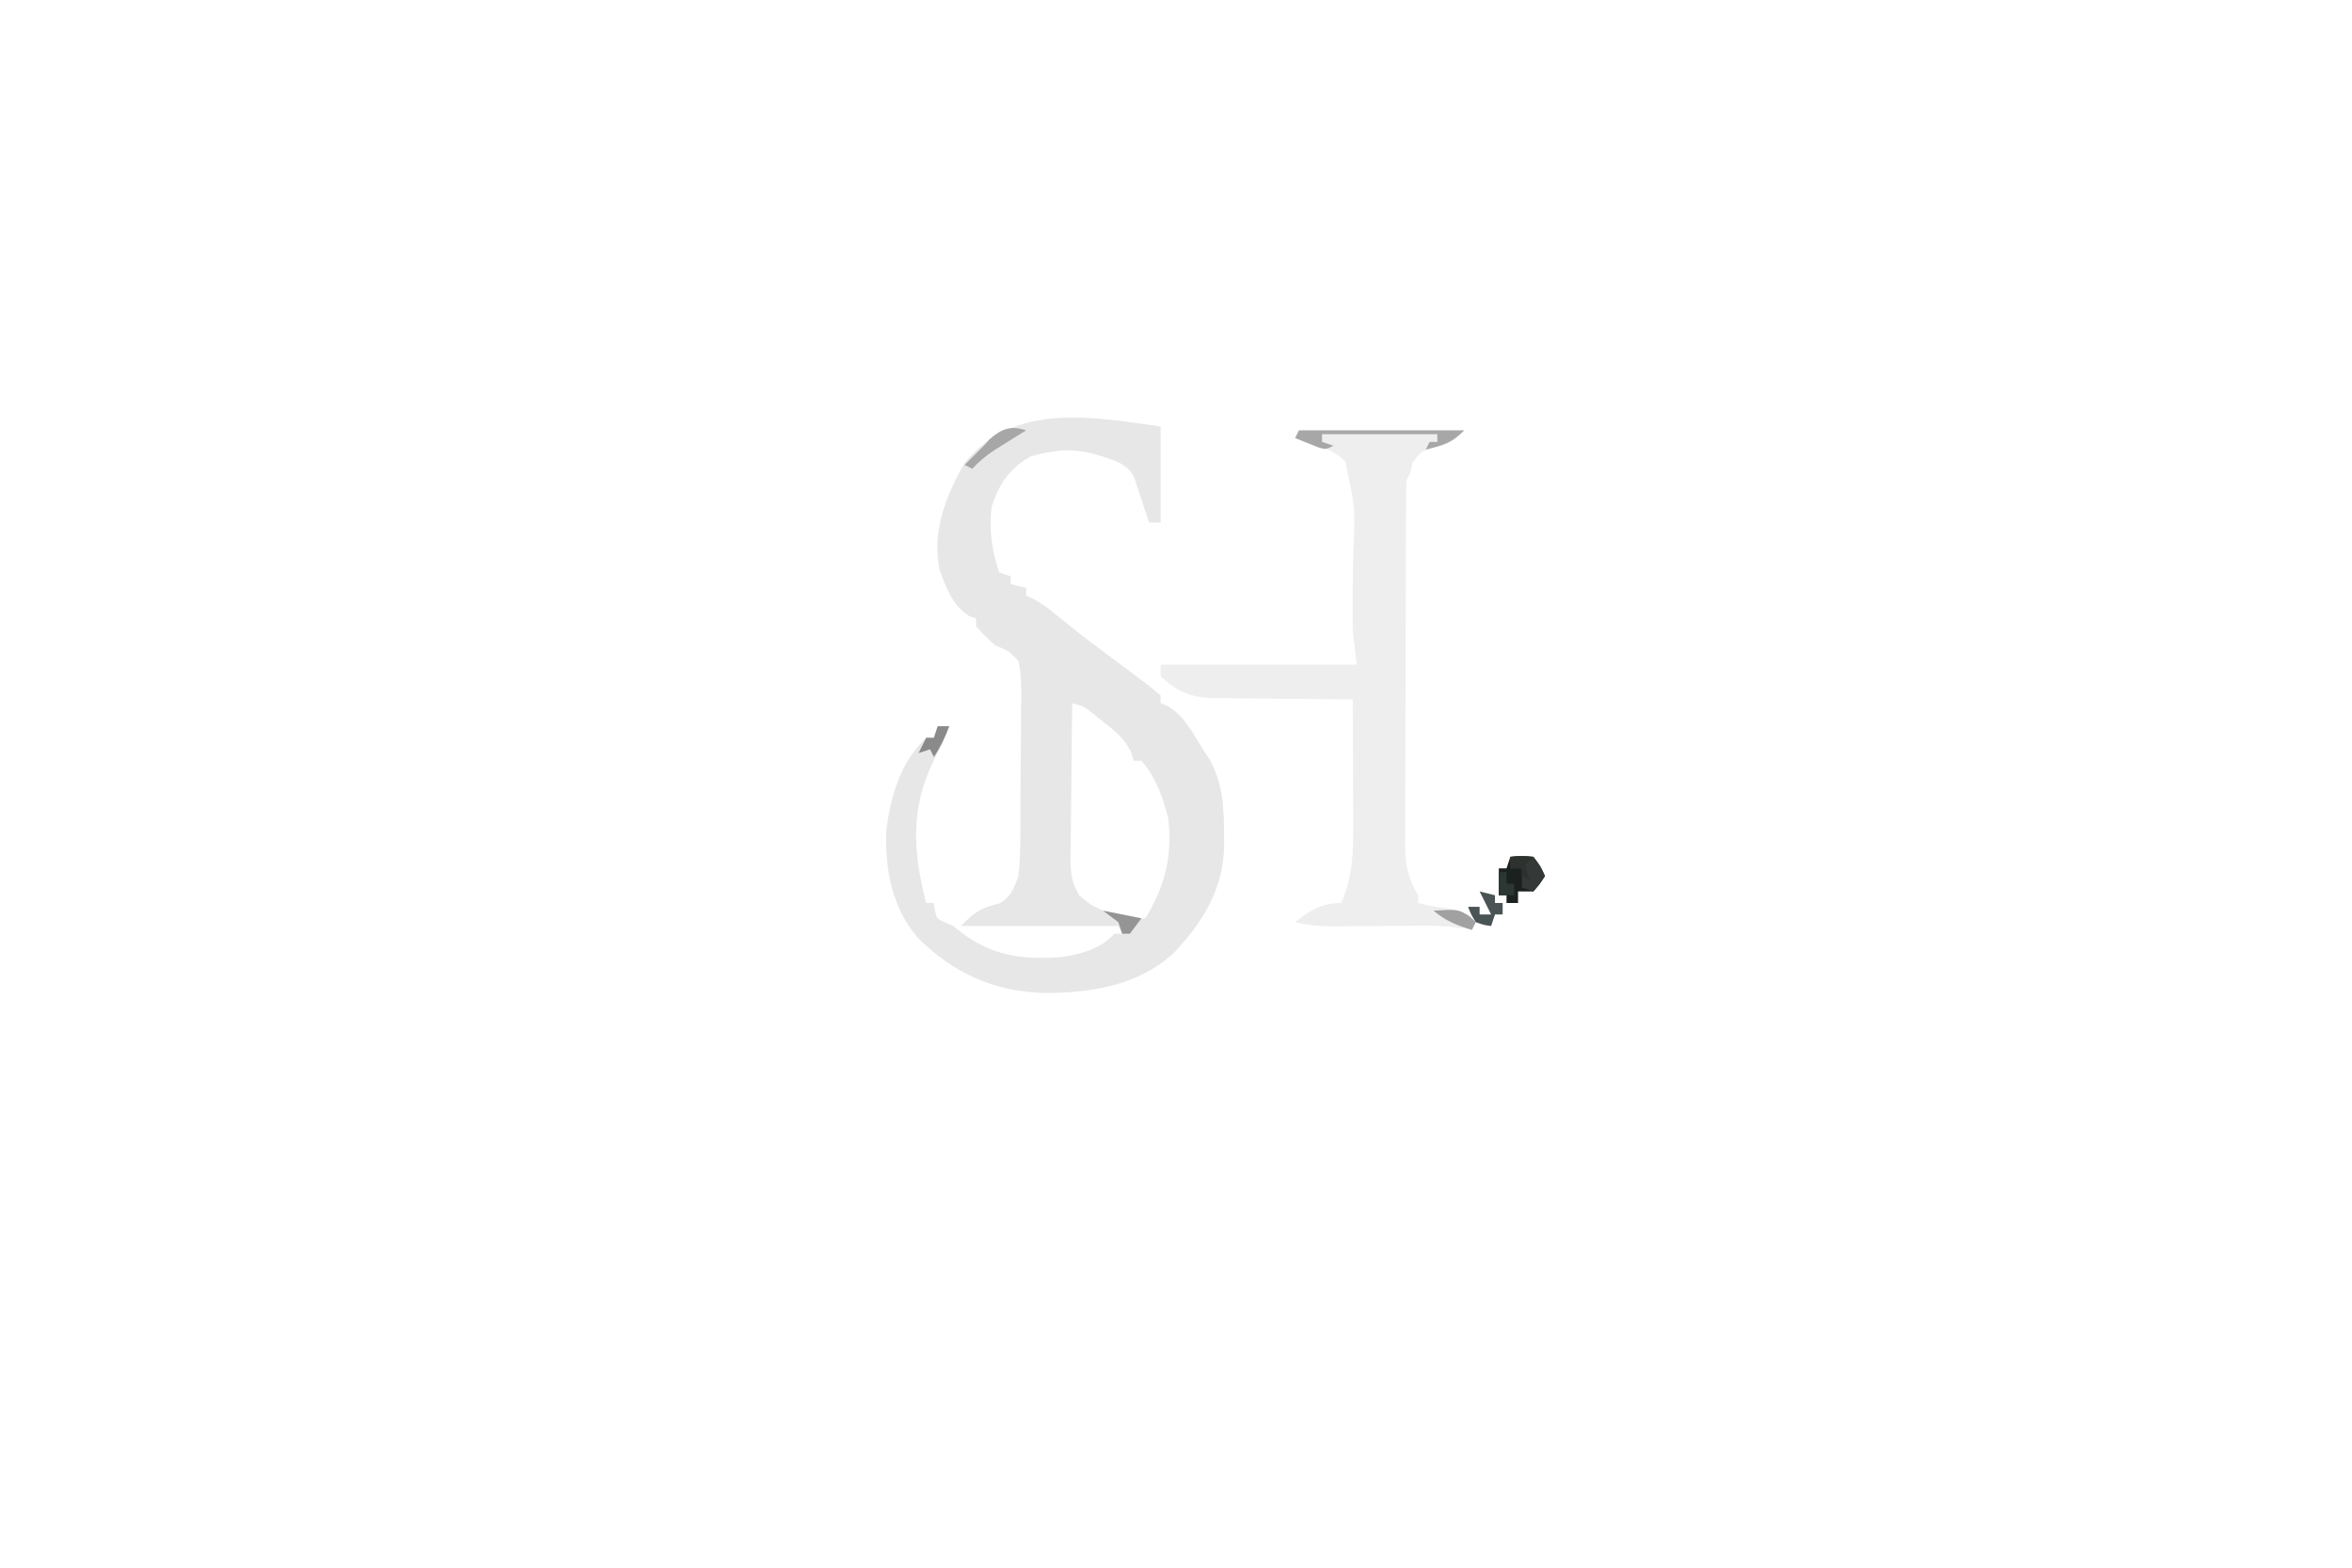
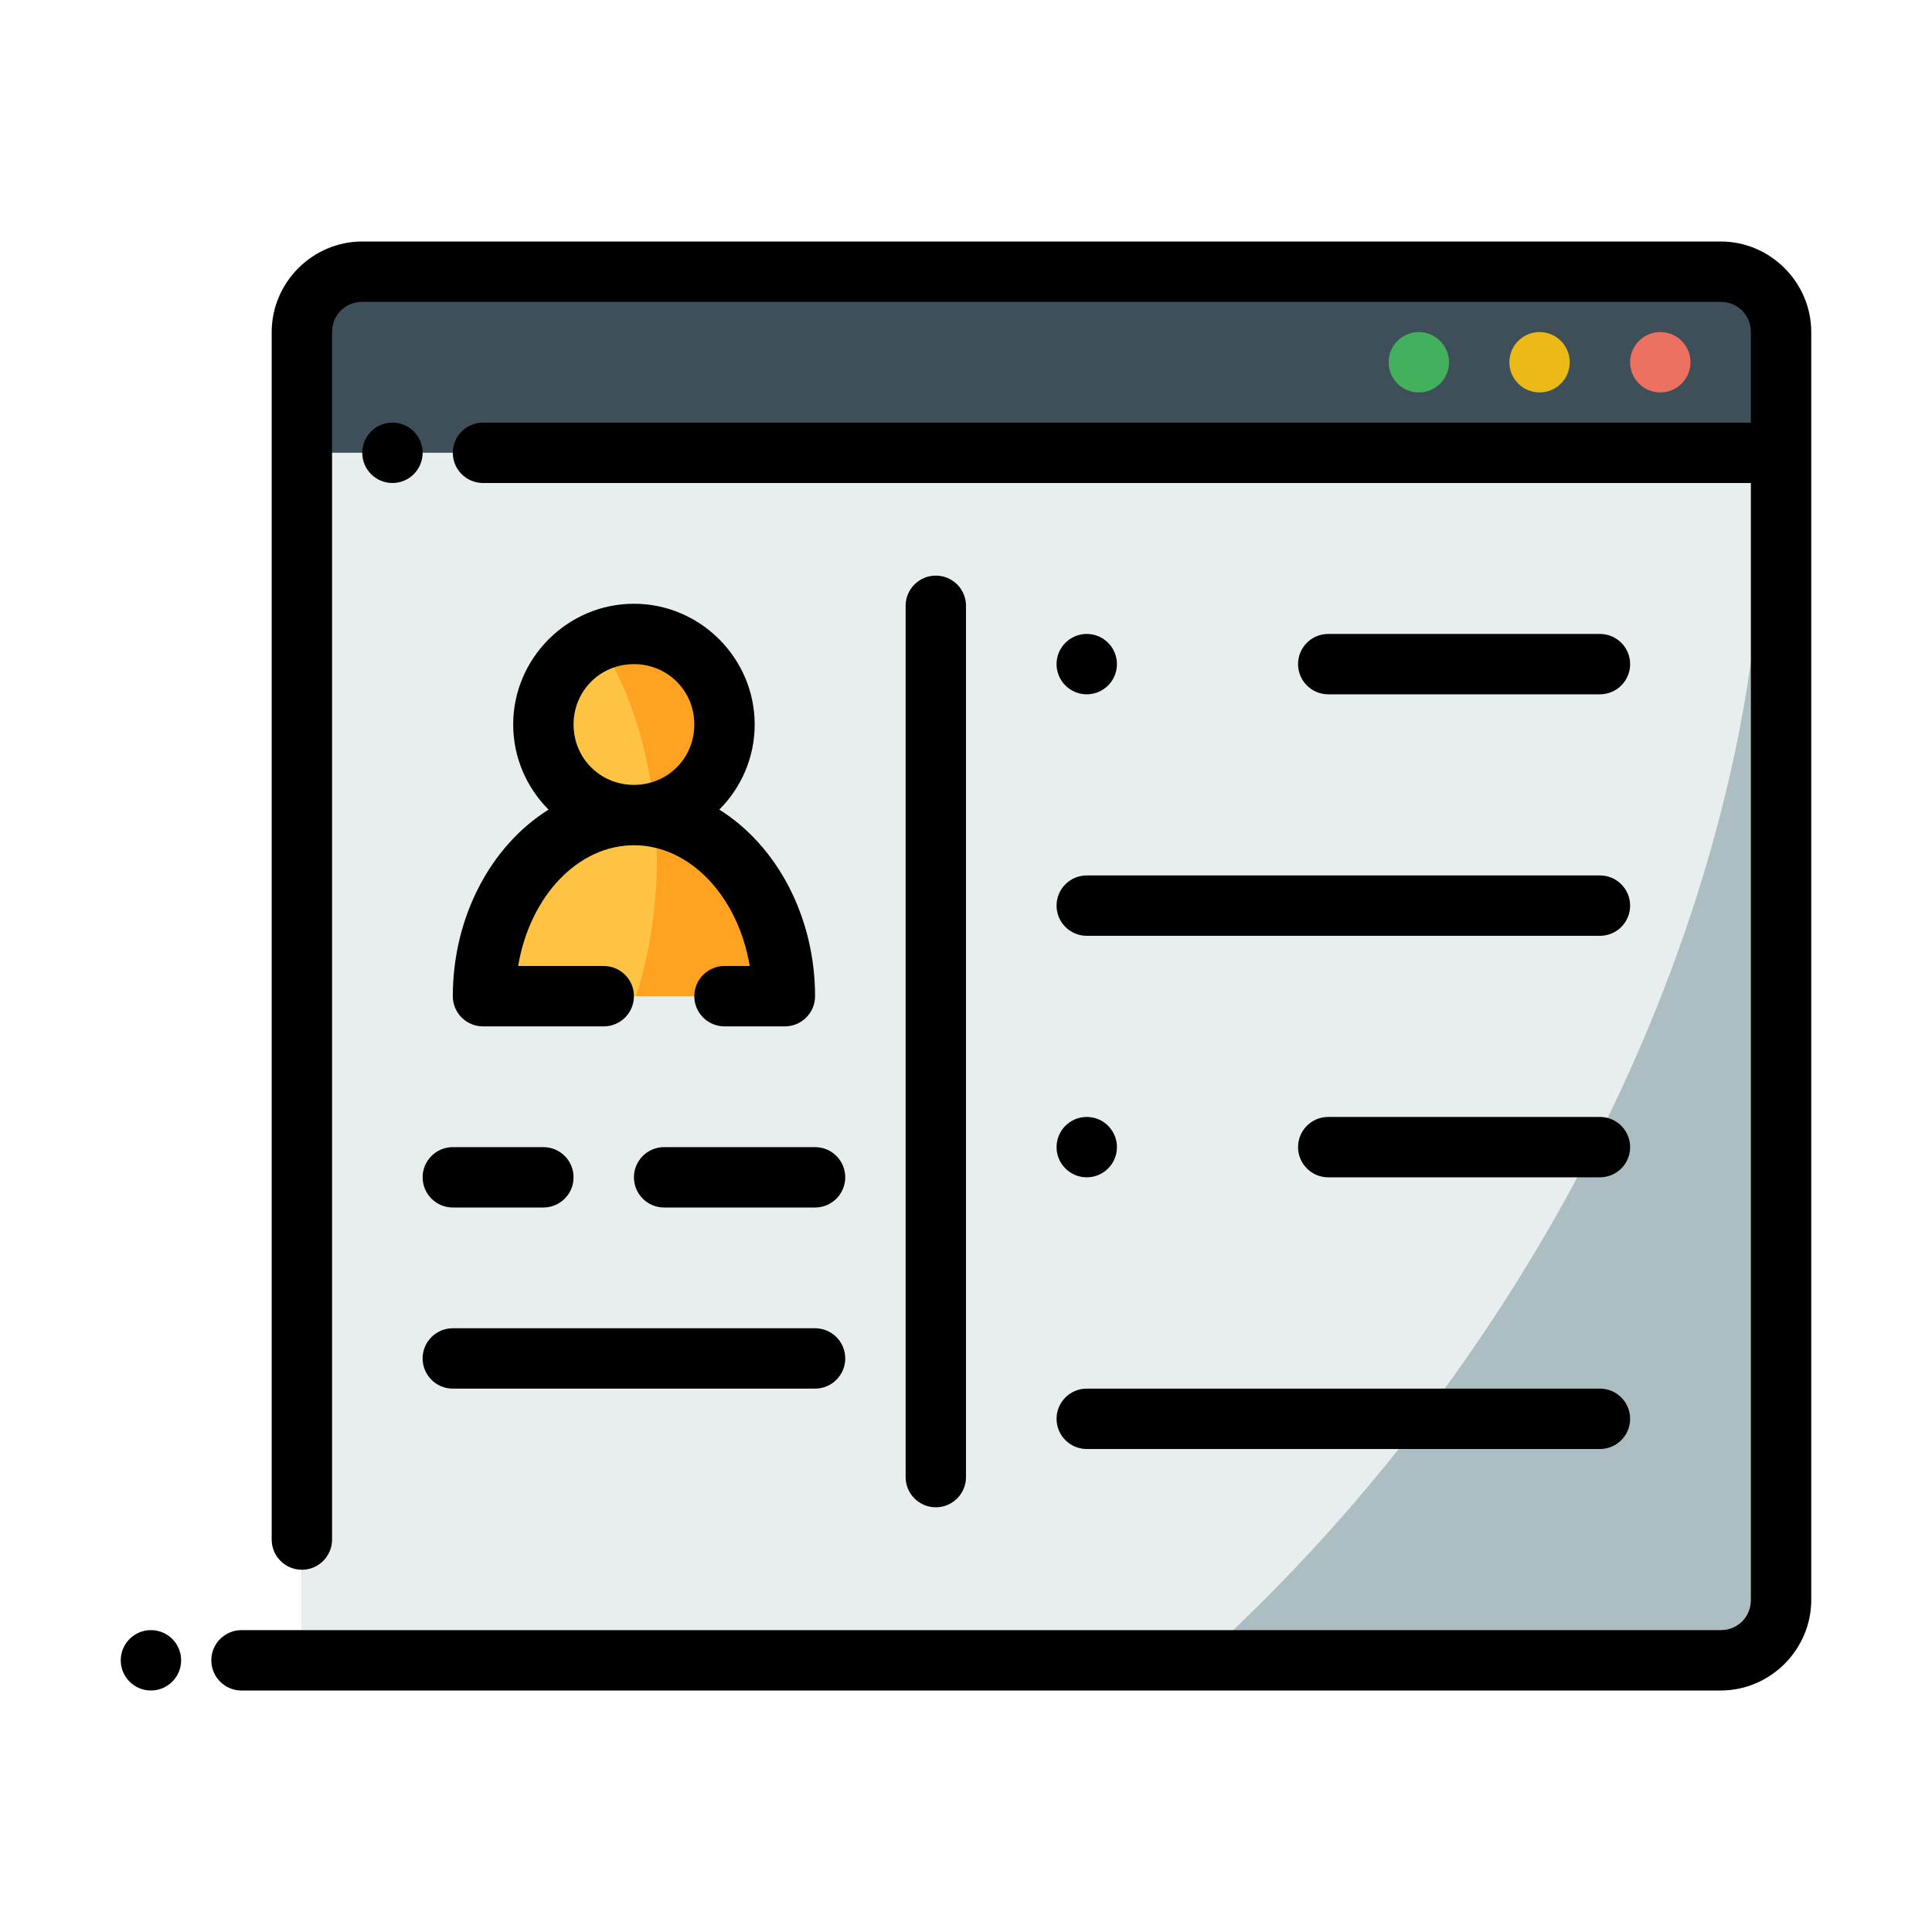
- <svg xmlns="http://www.w3.org/2000/svg" version="1.1" width="612" height="408">
-   <path d="M0 0 C0 8.25 0 16.5 0 25 C-0.99 25 -1.98 25 -3 25 C-3.29 24.112 -3.29 24.112 -3.586 23.207 C-4.123 21.579 -4.666 19.952 -5.215 18.328 C-5.805 16.578 -6.376 14.822 -6.938 13.062 C-8.824 9.401 -12.934 8.552 -16.688 7.312 C-22.791 5.53 -27.701 6.1 -33.75 7.75 C-39.308 10.838 -42.106 15.02 -44 21 C-44.682 26.917 -43.906 32.381 -42 38 C-40.515 38.495 -40.515 38.495 -39 39 C-39 39.66 -39 40.32 -39 41 C-37.68 41.33 -36.36 41.66 -35 42 C-35 42.66 -35 43.32 -35 44 C-34.438 44.253 -33.876 44.505 -33.297 44.766 C-30.672 46.176 -28.552 47.858 -26.25 49.75 C-23.263 52.176 -20.276 54.58 -17.188 56.875 C-16.562 57.342 -15.937 57.808 -15.293 58.289 C-13.992 59.26 -12.691 60.23 -11.389 61.198 C-9.588 62.542 -7.794 63.896 -6 65.25 C-5.411 65.687 -4.822 66.124 -4.216 66.574 C-2.773 67.668 -1.381 68.829 0 70 C0 70.66 0 71.32 0 72 C0.589 72.238 1.178 72.477 1.785 72.723 C6.138 75.233 8.392 79.827 11 84 C11.516 84.77 12.031 85.539 12.562 86.332 C16.229 92.78 16.458 98.997 16.5 106.25 C16.506 107.197 16.513 108.144 16.519 109.12 C16.316 120.254 11.161 128.777 3.625 136.812 C-5.621 145.535 -18.333 147.512 -30.633 147.421 C-43.648 146.98 -54.185 142.099 -63.312 132.938 C-69.898 125.09 -71.747 115.319 -71.383 105.27 C-70.337 96.338 -67.71 87.346 -61 81 C-60.34 81 -59.68 81 -59 81 C-58.67 80.01 -58.34 79.02 -58 78 C-57.01 78 -56.02 78 -55 78 C-56.152 81.073 -57.485 83.969 -59 86.875 C-65.195 99.266 -64.428 110.908 -61 124 C-60.34 124 -59.68 124 -59 124 C-58.917 124.619 -58.835 125.237 -58.75 125.875 C-58.221 128.107 -58.221 128.107 -56.375 128.938 C-55.591 129.288 -54.807 129.639 -54 130 C-52.929 130.801 -51.867 131.615 -50.812 132.438 C-42.879 138.107 -34.572 138.868 -25 138 C-19.666 136.961 -15.808 135.929 -12 132 C-11.34 132 -10.68 132 -10 132 C-10.33 131.34 -10.66 130.68 -11 130 C-24.53 130 -38.06 130 -52 130 C-48.073 126.073 -46.829 125.369 -41.902 124.102 C-38.795 122.302 -38.277 120.368 -37 117 C-36.523 112.77 -36.508 108.558 -36.496 104.305 C-36.486 103.08 -36.476 101.855 -36.466 100.593 C-36.451 98.009 -36.444 95.425 -36.444 92.841 C-36.438 88.882 -36.383 84.924 -36.326 80.965 C-36.317 78.453 -36.311 75.941 -36.309 73.43 C-36.287 72.244 -36.265 71.059 -36.243 69.837 C-36.269 66.774 -36.342 63.992 -37 61 C-39.695 58.263 -39.695 58.263 -43 57 C-45.875 54.375 -45.875 54.375 -48 52 C-48 51.34 -48 50.68 -48 50 C-48.598 49.773 -49.196 49.546 -49.812 49.312 C-54.028 46.783 -55.88 41.882 -57.488 37.363 C-59.62 27.519 -55.899 18.121 -51.125 9.688 C-38.407 -6.397 -17.959 -2.566 0 0 Z M-23 72 C-23.102 78.602 -23.172 85.203 -23.22 91.806 C-23.24 94.051 -23.267 96.297 -23.302 98.542 C-23.35 101.772 -23.373 105.001 -23.391 108.23 C-23.411 109.233 -23.432 110.235 -23.453 111.268 C-23.455 115.679 -23.453 118.254 -21.126 122.088 C-18.834 124.149 -16.943 125.234 -14.062 126.312 C-13.228 126.639 -12.394 126.965 -11.535 127.301 C-8.905 128.026 -6.714 128.131 -4 128 C1.164 119.738 3.095 111.736 2 102 C0.552 96.509 -1.191 91.309 -5 87 C-5.66 87 -6.32 87 -7 87 C-7.218 86.273 -7.436 85.546 -7.66 84.797 C-9.342 81.287 -11.397 79.657 -14.438 77.25 C-15.406 76.471 -16.374 75.693 -17.371 74.891 C-19.916 72.863 -19.916 72.863 -23 72 Z " fill="#E7E7E7" transform="translate(302,111)" />
-   <path d="M0 0 C14.19 0 28.38 0 43 0 C40.022 2.978 39.25 3.408 35.438 4.375 C31.714 5.435 31.714 5.435 29.5 8.562 C29.335 9.367 29.17 10.171 29 11 C28.67 11.66 28.34 12.32 28 13 C27.902 14.355 27.865 15.714 27.86 17.072 C27.854 17.925 27.848 18.777 27.842 19.655 C27.841 20.592 27.84 21.53 27.839 22.495 C27.834 23.481 27.829 24.466 27.824 25.482 C27.809 28.753 27.802 32.025 27.797 35.297 C27.791 37.567 27.785 39.836 27.78 42.106 C27.769 46.871 27.763 51.636 27.76 56.4 C27.754 62.505 27.73 68.609 27.702 74.713 C27.683 79.404 27.678 84.095 27.676 88.786 C27.673 91.036 27.665 93.287 27.652 95.537 C27.635 98.687 27.637 101.837 27.644 104.987 C27.634 105.916 27.625 106.845 27.616 107.803 C27.649 113.024 28.278 116.397 31 121 C31 121.66 31 122.32 31 123 C33.535 123.71 35.865 124.093 38.5 124.375 C41.963 124.993 43.458 125.662 46 128 C45.67 128.66 45.34 129.32 45 130 C44.009 129.836 43.018 129.673 41.997 129.504 C38.013 128.937 34.072 128.889 30.055 128.938 C28.955 128.943 28.955 128.943 27.834 128.949 C25.514 128.961 23.195 128.98 20.875 129 C17.81 129.027 14.745 129.047 11.68 129.062 C10.636 129.075 10.636 129.075 9.571 129.088 C5.913 129.106 2.556 128.873 -1 128 C2.755 124.941 6.081 123 11 123 C14.025 116.143 14.14 109.591 14.098 102.227 C14.096 101.303 14.095 100.379 14.093 99.427 C14.088 96.493 14.075 93.559 14.062 90.625 C14.057 88.629 14.053 86.633 14.049 84.637 C14.038 79.758 14.021 74.879 14 70 C12.734 69.996 11.468 69.992 10.164 69.988 C5.446 69.966 0.73 69.911 -3.987 69.847 C-6.025 69.824 -8.063 69.81 -10.1 69.804 C-13.038 69.795 -15.973 69.754 -18.91 69.707 C-19.815 69.711 -20.719 69.715 -21.651 69.719 C-27.961 69.575 -31.318 68.313 -36 64 C-36 63.01 -36 62.02 -36 61 C-19.17 61 -2.34 61 15 61 C14.505 56.545 14.505 56.545 14 52 C13.946 49.346 13.936 46.69 13.973 44.035 C13.985 42.561 13.998 41.086 14.01 39.611 C14.035 37.336 14.063 35.061 14.096 32.786 C14.665 20.157 14.665 20.157 12 8 C9.837 6.014 7.754 4.981 5 4 C3.866 3.587 2.731 3.175 1.562 2.75 C0.294 2.379 0.294 2.379 -1 2 C-0.67 1.34 -0.34 0.68 0 0 Z " fill="#EEEEEE" transform="translate(338,112)" />
-   <path d="M0 0 C2.812 -0.312 2.812 -0.312 6 0 C7.875 2.5 7.875 2.5 9 5 C7.75 7 7.75 7 6 9 C4.68 9 3.36 9 2 9 C2 9.99 2 10.98 2 12 C1.01 12 0.02 12 -1 12 C-1 11.34 -1 10.68 -1 10 C-1.66 10 -2.32 10 -3 10 C-3 7.69 -3 5.38 -3 3 C-2.34 3 -1.68 3 -1 3 C-0.67 2.01 -0.34 1.02 0 0 Z " fill="#1A211E" transform="translate(393,223)" />
-   <path d="M0 0 C14.19 0 28.38 0 43 0 C39.651 3.349 37.506 3.895 33 5 C33.33 4.34 33.66 3.68 34 3 C34.66 3 35.32 3 36 3 C36 2.34 36 1.68 36 1 C26.1 1 16.2 1 6 1 C6 1.66 6 2.32 6 3 C6.99 3.33 7.98 3.66 9 4 C7 5 7 5 5.055 4.441 C4.335 4.151 3.616 3.861 2.875 3.562 C2.151 3.275 1.426 2.988 0.68 2.691 C-0.152 2.349 -0.152 2.349 -1 2 C-0.67 1.34 -0.34 0.68 0 0 Z " fill="#A7A7A7" transform="translate(338,112)" />
-   <path d="M0 0 C2.812 -0.312 2.812 -0.312 6 0 C7.875 2.5 7.875 2.5 9 5 C8.01 6.32 7.02 7.64 6 9 C5.01 8.67 4.02 8.34 3 8 C3 6.35 3 4.7 3 3 C2.01 3 1.02 3 0 3 C0 2.01 0 1.02 0 0 Z " fill="#343836" transform="translate(393,223)" />
-   <path d="M0 0 C1.32 0.33 2.64 0.66 4 1 C4 1.66 4 2.32 4 3 C4.66 3 5.32 3 6 3 C6 3.99 6 4.98 6 6 C5.34 6 4.68 6 4 6 C3.67 6.99 3.34 7.98 3 9 C1.125 8.75 1.125 8.75 -1 8 C-2.25 5.938 -2.25 5.938 -3 4 C-2.01 4 -1.02 4 0 4 C0 4.66 0 5.32 0 6 C0.99 6 1.98 6 3 6 C1.515 3.03 1.515 3.03 0 0 Z " fill="#4B5455" transform="translate(385,232)" />
-   <path d="M0 0 C-0.759 0.471 -1.519 0.941 -2.301 1.426 C-3.295 2.048 -4.289 2.671 -5.312 3.312 C-6.299 3.927 -7.285 4.542 -8.301 5.176 C-10.502 6.663 -12.233 8.04 -14 10 C-14.66 9.67 -15.32 9.34 -16 9 C-14.333 7.333 -12.667 5.667 -11 4 C-10.505 3.443 -10.01 2.886 -9.5 2.312 C-6.362 -0.434 -3.955 -1.318 0 0 Z " fill="#A7A7A7" transform="translate(267,112)" />
-   <path d="M0 0 C0.99 0 1.98 0 3 0 C1.875 2.972 0.777 5.334 -1 8 C-1.33 7.34 -1.66 6.68 -2 6 C-2.99 6.33 -3.98 6.66 -5 7 C-4.34 5.68 -3.68 4.36 -3 3 C-2.34 3 -1.68 3 -1 3 C-0.67 2.01 -0.34 1.02 0 0 Z " fill="#8A8A8A" transform="translate(244,189)" />
-   <path d="M0 0 C6.4 -0.369 6.4 -0.369 9.438 1.5 C9.953 1.995 10.469 2.49 11 3 C10.67 3.66 10.34 4.32 10 5 C6.088 3.844 3.125 2.645 0 0 Z " fill="#A0A1A0" transform="translate(373,237)" />
-   <path d="M0 0 C4.95 0.99 4.95 0.99 10 2 C9.01 3.32 8.02 4.64 7 6 C6.34 6 5.68 6 5 6 C4.67 5.01 4.34 4.02 4 3 C2.68 2.01 1.36 1.02 0 0 Z " fill="#959595" transform="translate(287,237)" />
-   <path d="M0 0 C0.66 0 1.32 0 2 0 C2 0.99 2 1.98 2 3 C2.66 3 3.32 3 4 3 C4 3.99 4 4.98 4 6 C2.68 6 1.36 6 0 6 C0 4.02 0 2.04 0 0 Z " fill="#2C3733" transform="translate(390,227)" />
-   <path d="M0 0 C1.98 0 3.96 0 6 0 C5.34 0.66 4.68 1.32 4 2 C4.319 4.108 4.319 4.108 5 6 C4.34 5.67 3.68 5.34 3 5 C3 4.34 3 3.68 3 3 C2.01 3 1.02 3 0 3 C0 2.01 0 1.02 0 0 Z " fill="#2D322E" transform="translate(393,223)" />
+ <svg xmlns="http://www.w3.org/2000/svg" width="800px" height="800px" viewBox="0 0 64 64" id="svg5" version="1.1" xml:space="preserve">
+   <defs id="defs2" />
+   <g id="layer1" transform="translate(-288,-288)">
+     <path d="m 298,297 h 49 v 6 h -49 z" id="path26975" style="fill:#3e4f59;fill-opacity:1;fill-rule:evenodd;stroke-width:2;stroke-linecap:round;stroke-linejoin:round;stroke-miterlimit:4.1" />
+     <path d="m 298,303 h 49 v 40 h -49 z" id="path26977" style="fill:#acbec2;fill-opacity:1;fill-rule:evenodd;stroke-width:2;stroke-linecap:round;stroke-linejoin:round;stroke-miterlimit:4.1" />
+     <path d="m 298,303 v 40 h 29.77 a 28.484,41.393 35.599 0 0 18.625,-40 z" id="path26979" style="fill:#e8edee;fill-opacity:1;fill-rule:evenodd;stroke:none;stroke-width:2;stroke-linecap:round;stroke-linejoin:round;stroke-miterlimit:4.1" />
+     <path d="m 300,296 c -1.645,0 -3,1.355 -3,3 v 40 c 0,0.552 0.448,1 1,1 0.552,0 1,-0.448 1,-1 v -40 c 0,-0.564 0.436,-1 1,-1 h 45 c 0.564,0 1,0.436 1,1 v 3 h -42 c -0.552,0 -1,0.448 -1,1 0,0.552 0.448,1 1,1 h 42 v 37 c 0,0.564 -0.436,1 -1,1 h -49 c -0.552,0 -1,0.448 -1,1 0,0.552 0.448,1 1,1 h 49 c 1.645,0 3,-1.355 3,-3 0,-14 0,-28 0,-42 0,-1.645 -1.355,-3 -3,-3 z" id="path26981" style="color:#000000;fill:#000000;fill-rule:evenodd;stroke-linecap:round;stroke-linejoin:round;stroke-miterlimit:4.1" />
+     <path d="m 343,299 c -0.552,0 -1,0.448 -1,1 0,0.552 0.448,1 1,1 0.552,0 1,-0.448 1,-1 0,-0.552 -0.448,-1 -1,-1 z" id="path26983" style="color:#000000;fill:#ed7161;fill-opacity:1;fill-rule:evenodd;stroke-linecap:round;stroke-linejoin:round;stroke-miterlimit:4.1;-inkscape-stroke:none" />
+     <path d="m 339,299 c -0.552,0 -1,0.448 -1,1 0,0.552 0.448,1 1,1 0.552,0 1,-0.448 1,-1 0,-0.552 -0.448,-1 -1,-1 z" id="path26985" style="color:#000000;fill:#ecba16;fill-opacity:1;fill-rule:evenodd;stroke-linecap:round;stroke-linejoin:round;stroke-miterlimit:4.1;-inkscape-stroke:none" />
+     <path d="m 335,299 c -0.552,0 -1,0.448 -1,1 0,0.552 0.448,1 1,1 0.552,0 1,-0.448 1,-1 0,-0.552 -0.448,-1 -1,-1 z" id="path26987" style="color:#000000;fill:#42b05c;fill-opacity:1;fill-rule:evenodd;stroke-linecap:round;stroke-linejoin:round;stroke-miterlimit:4.1;-inkscape-stroke:none" />
+     <path d="m 293,342 a 1,1 0 0 0 -1,1 1,1 0 0 0 1,1 1,1 0 0 0 1,-1 1,1 0 0 0 -1,-1 z" id="path26989" style="color:#000000;fill:#000000;fill-rule:evenodd;stroke-linecap:round;stroke-linejoin:round;stroke-miterlimit:4.1;-inkscape-stroke:none" />
+     <path d="m 301,302 c -0.552,0 -1,0.448 -1,1 0,0.552 0.448,1 1,1 0.552,0 1,-0.448 1,-1 0,-0.552 -0.448,-1 -1,-1 z" id="path26991" style="color:#000000;fill:#000000;fill-rule:evenodd;stroke-linecap:round;stroke-linejoin:round;stroke-miterlimit:4.1;-inkscape-stroke:none" />
+     <g id="path4370">
+       <path d="m 319,307.068 a 1,1 0 0 0 -1,1 v 28.863 a 1,1 0 0 0 1,1 1,1 0 0 0 1,-1 v -28.863 a 1,1 0 0 0 -1,-1 z" id="path21765" style="color:#000000;fill:#000000;fill-rule:evenodd;stroke-linecap:round;stroke-linejoin:round;stroke-miterlimit:4.1" />
+     </g>
+     <g id="path4384">
+       <path d="m 310,326 a 1,1 0 0 0 -1,1 1,1 0 0 0 1,1 h 5 a 1,1 0 0 0 1,-1 1,1 0 0 0 -1,-1 z" id="path21771" style="color:#000000;fill:#000000;fill-rule:evenodd;stroke-linecap:round;stroke-linejoin:round;stroke-miterlimit:4.1" />
+     </g>
+     <g id="path4372">
+       <path d="m 303,326 a 1,1 0 0 0 -1,1 1,1 0 0 0 1,1 h 3 a 1,1 0 0 0 1,-1 1,1 0 0 0 -1,-1 z" id="path21777" style="color:#000000;fill:#000000;fill-rule:evenodd;stroke-linecap:round;stroke-linejoin:round;stroke-miterlimit:4.1" />
+     </g>
+     <g id="path4378">
+       <path d="m 303,332 a 1,1 0 0 0 -1,1 1,1 0 0 0 1,1 h 12 a 1,1 0 0 0 1,-1 1,1 0 0 0 -1,-1 z" id="path21783" style="color:#000000;fill:#000000;fill-rule:evenodd;stroke-linecap:round;stroke-linejoin:round;stroke-miterlimit:4.1" />
+     </g>
+     <g id="path4396">
+       <path d="m 332,309 a 1,1 0 0 0 -1,1 1,1 0 0 0 1,1 h 9 a 1,1 0 0 0 1,-1 1,1 0 0 0 -1,-1 z" id="path21789" style="color:#000000;fill:#000000;fill-rule:evenodd;stroke-linecap:round;stroke-linejoin:round;stroke-miterlimit:4.1" />
+     </g>
+     <path d="m 324,309 c -0.552,0 -1,0.448 -1,1 0,0.552 0.448,1 1,1 0.552,0 1,-0.448 1,-1 0,-0.552 -0.448,-1 -1,-1 z" id="path6610" style="color:#000000;fill:#000000;fill-rule:evenodd;stroke-linecap:round;stroke-linejoin:round;stroke-miterlimit:4.1;-inkscape-stroke:none" />
+     <g id="path6612">
+       <path d="m 332,325 a 1,1 0 0 0 -1,1 1,1 0 0 0 1,1 h 9 a 1,1 0 0 0 1,-1 1,1 0 0 0 -1,-1 z" id="path21801" style="color:#000000;fill:#000000;fill-rule:evenodd;stroke-linecap:round;stroke-linejoin:round;stroke-miterlimit:4.1" />
+     </g>
+     <path d="m 324,325 c -0.552,0 -1,0.448 -1,1 0,0.552 0.448,1 1,1 0.552,0 1,-0.448 1,-1 0,-0.552 -0.448,-1 -1,-1 z" id="path6614" style="color:#000000;fill:#000000;fill-rule:evenodd;stroke-linecap:round;stroke-linejoin:round;stroke-miterlimit:4.1;-inkscape-stroke:none" />
+     <g id="path6616">
+       <path d="m 324,317 a 1,1 0 0 0 -1,1 1,1 0 0 0 1,1 h 17 a 1,1 0 0 0 1,-1 1,1 0 0 0 -1,-1 z" id="path21795" style="color:#000000;fill:#000000;fill-rule:evenodd;stroke-linecap:round;stroke-linejoin:round;stroke-miterlimit:4.1" />
+     </g>
+     <g id="path7344">
+       <path d="m 324,334 a 1,1 0 0 0 -1,1 1,1 0 0 0 1,1 h 17 a 1,1 0 0 0 1,-1 1,1 0 0 0 -1,-1 z" id="path21807" style="color:#000000;fill:#000000;fill-rule:evenodd;stroke-linecap:round;stroke-linejoin:round;stroke-miterlimit:4.1;-inkscape-stroke:none" />
+     </g>
+     <path d="m 312,312 a 3,3 0 0 1 -3,3 3,3 0 0 1 -3,-3 3,3 0 0 1 3,-3 3,3 0 0 1 3,3 z" id="path16444" style="fill:#ffa221;fill-opacity:1;fill-rule:evenodd;stroke:none;stroke-width:2;stroke-linecap:round;stroke-linejoin:round;stroke-miterlimit:4.1" />
+     <path d="m 304,321 c 0,-3.314 2.239,-6 5,-6 2.761,0 5,2.686 5,6 z" id="path16446" style="fill:#ffa221;fill-opacity:1;fill-rule:evenodd;stroke:none;stroke-width:2;stroke-linecap:round;stroke-linejoin:round;stroke-miterlimit:4.1" />
+     <path d="m 307.826,309.244 a 3,3 0 0 0 -1.826,2.756 3,3 0 0 0 3,3 3,3 0 0 0 0.686,-0.08 5.76,9.653 0 0 0 -1.859,-5.676 z" id="path16448" style="fill:#ffc343;fill-opacity:1;fill-rule:evenodd;stroke-width:2;stroke-linecap:round;stroke-linejoin:round;stroke-miterlimit:4.1" />
+     <path d="m 309,315 c -2.761,0 -5,2.686 -5,6 h 5.072 a 5.76,9.653 0 0 0 0.688,-4.543 5.76,9.653 0 0 0 -0.061,-1.398 C 309.471,315.02 309.237,315 309,315 Z" id="path16450" style="fill:#ffc343;fill-opacity:1;fill-rule:evenodd;stroke-width:2;stroke-linecap:round;stroke-linejoin:round;stroke-miterlimit:4.1" />
+     <path d="m 309,308 c -2.197,0 -4,1.803 -4,4 0,1.097 0.449,2.095 1.172,2.82 -1.914,1.194 -3.172,3.558 -3.172,6.18 a 1,1 0 0 0 1,1 h 4 a 1,1 0 0 0 1,-1 1,1 0 0 0 -1,-1 h -2.836 c 0.392,-2.324 1.989,-4 3.836,-4 1.847,0 3.444,1.676 3.836,4 h -0.836 a 1,1 0 0 0 -1,1 1,1 0 0 0 1,1 h 2 a 1,1 0 0 0 1,-1 c 0,-2.621 -1.257,-4.985 -3.172,-6.18 0.723,-0.725 1.172,-1.724 1.172,-2.82 -1e-5,-2.197 -1.803,-4 -4,-4 z m 0,2 c 1.116,0 2,0.884 2,2 0,1.116 -0.884,2 -2,2 -1.116,0 -2,-0.884 -2,-2 0,-1.116 0.884,-2 2,-2 z" id="path16452" style="color:#000000;fill:#000000;fill-rule:evenodd;stroke-linecap:round;stroke-linejoin:round;stroke-miterlimit:4.1" />
+   </g>
</svg>
